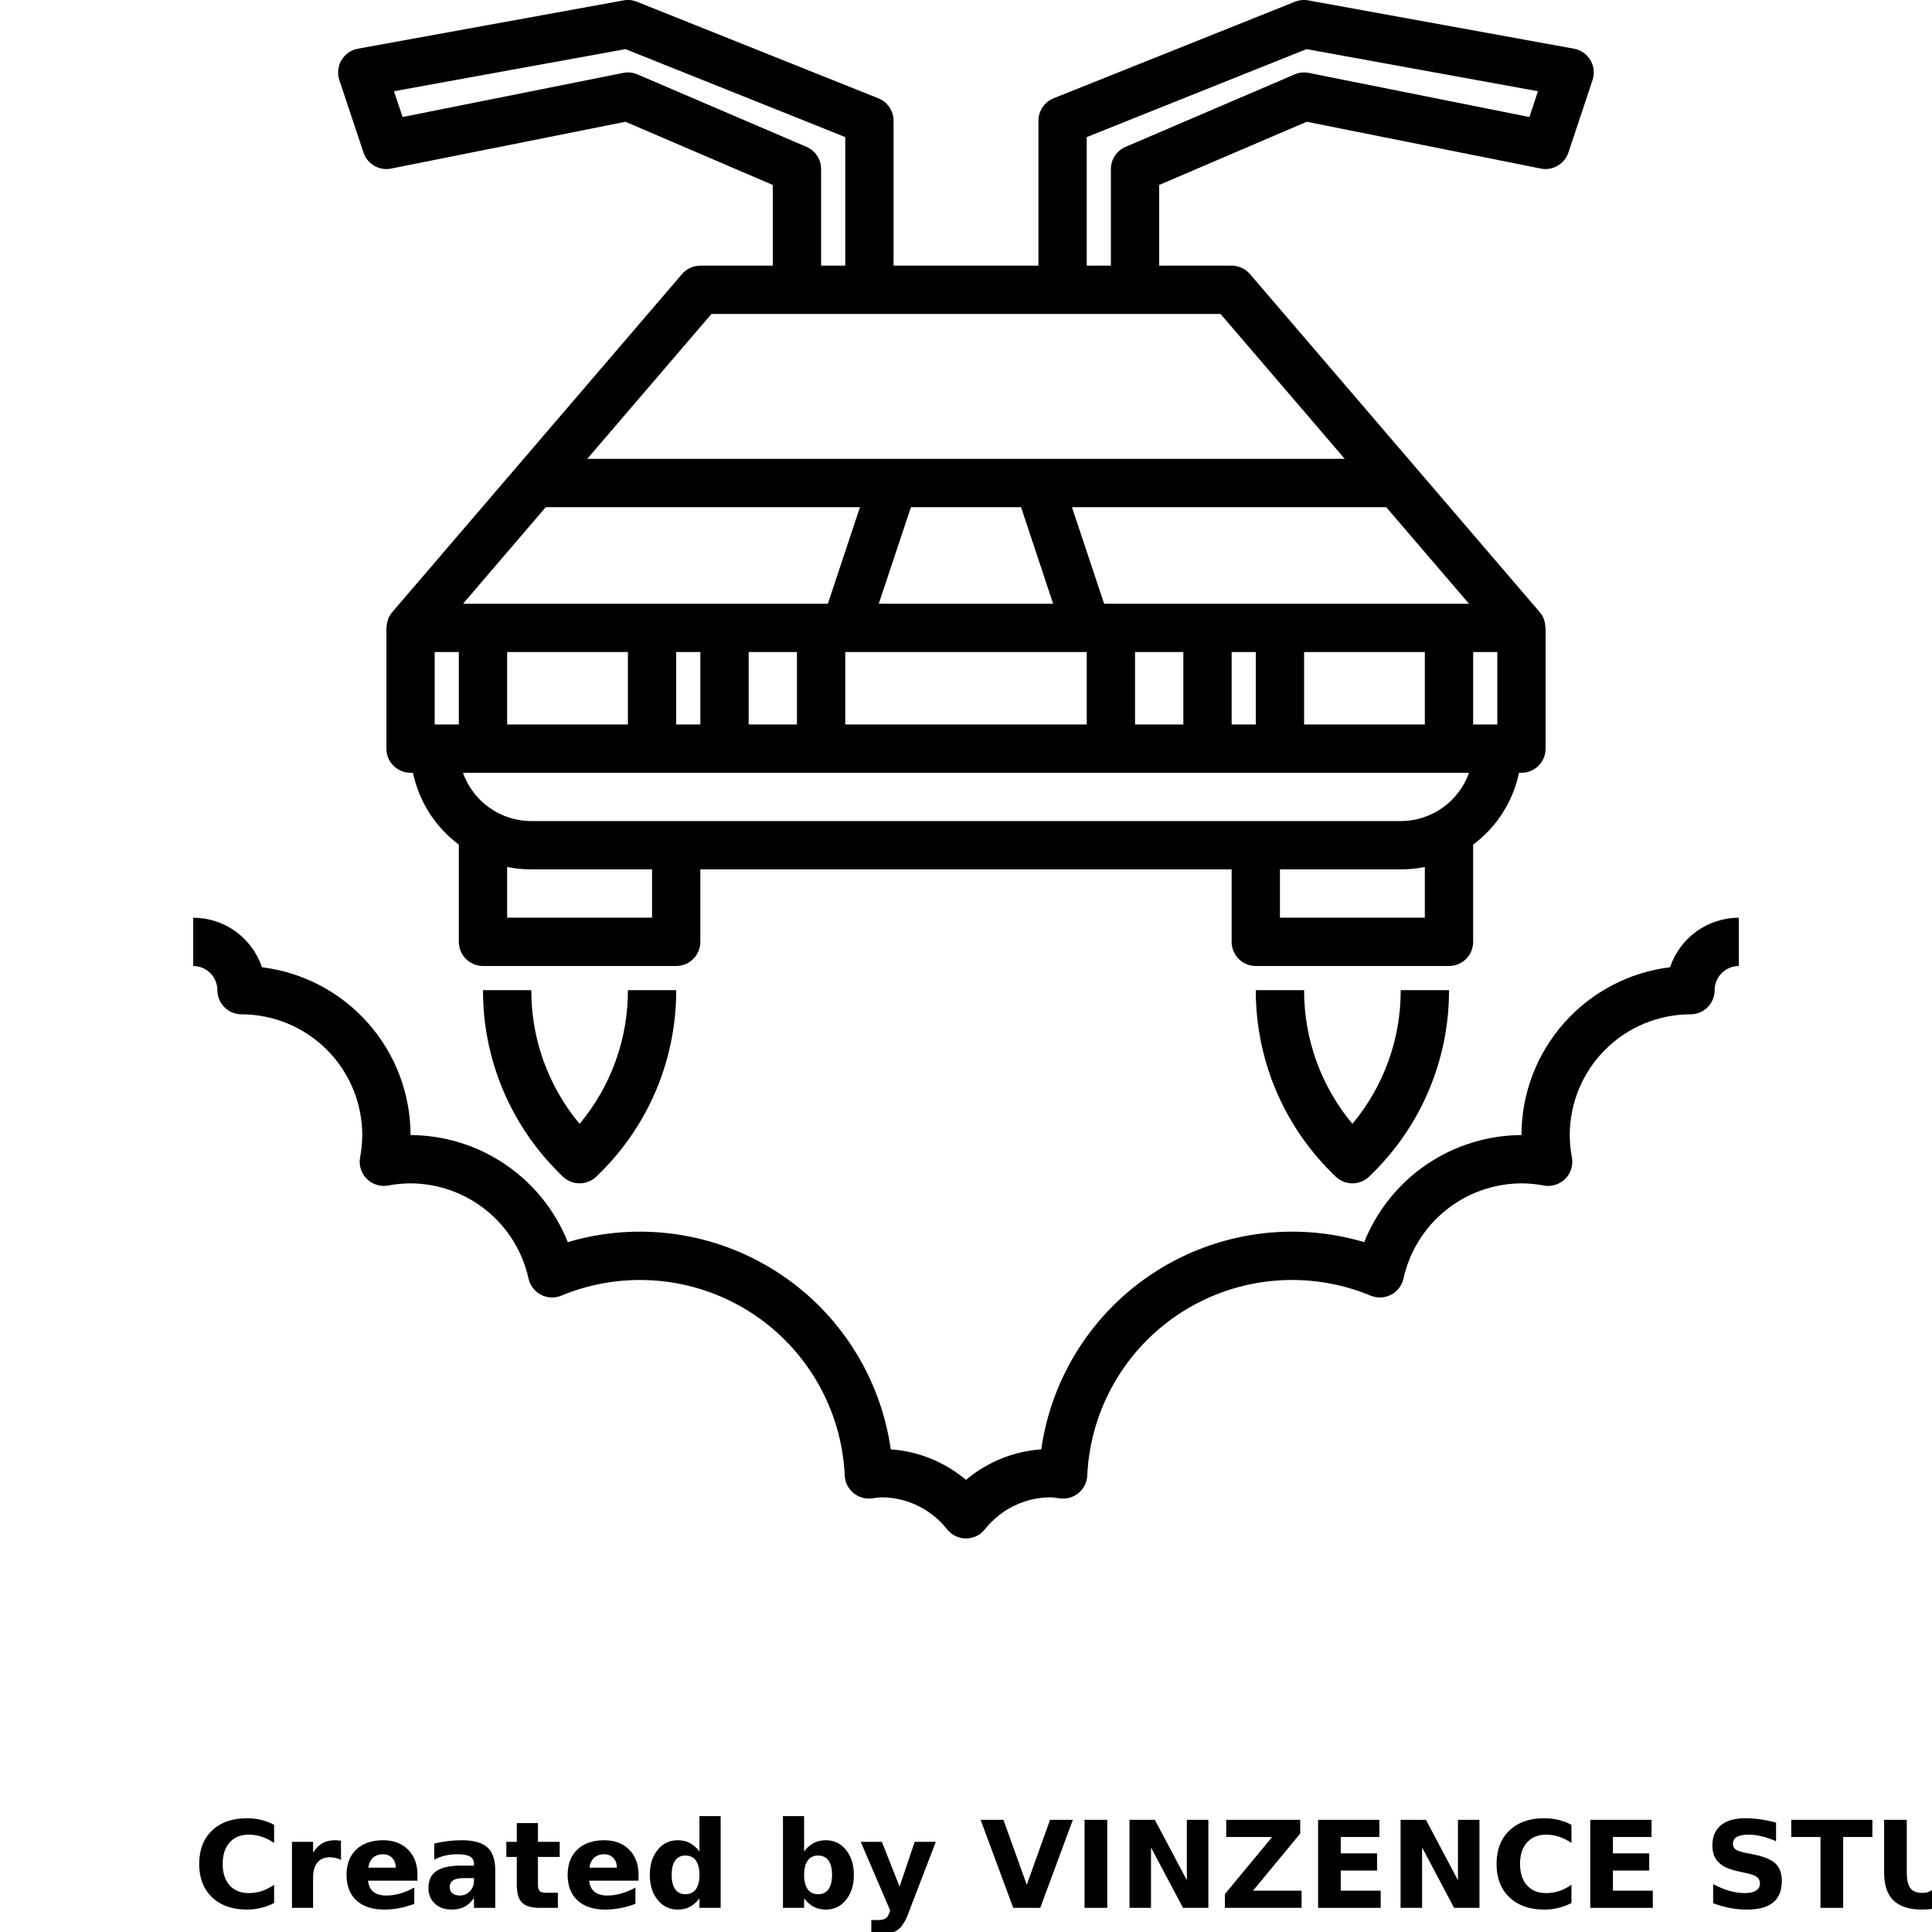
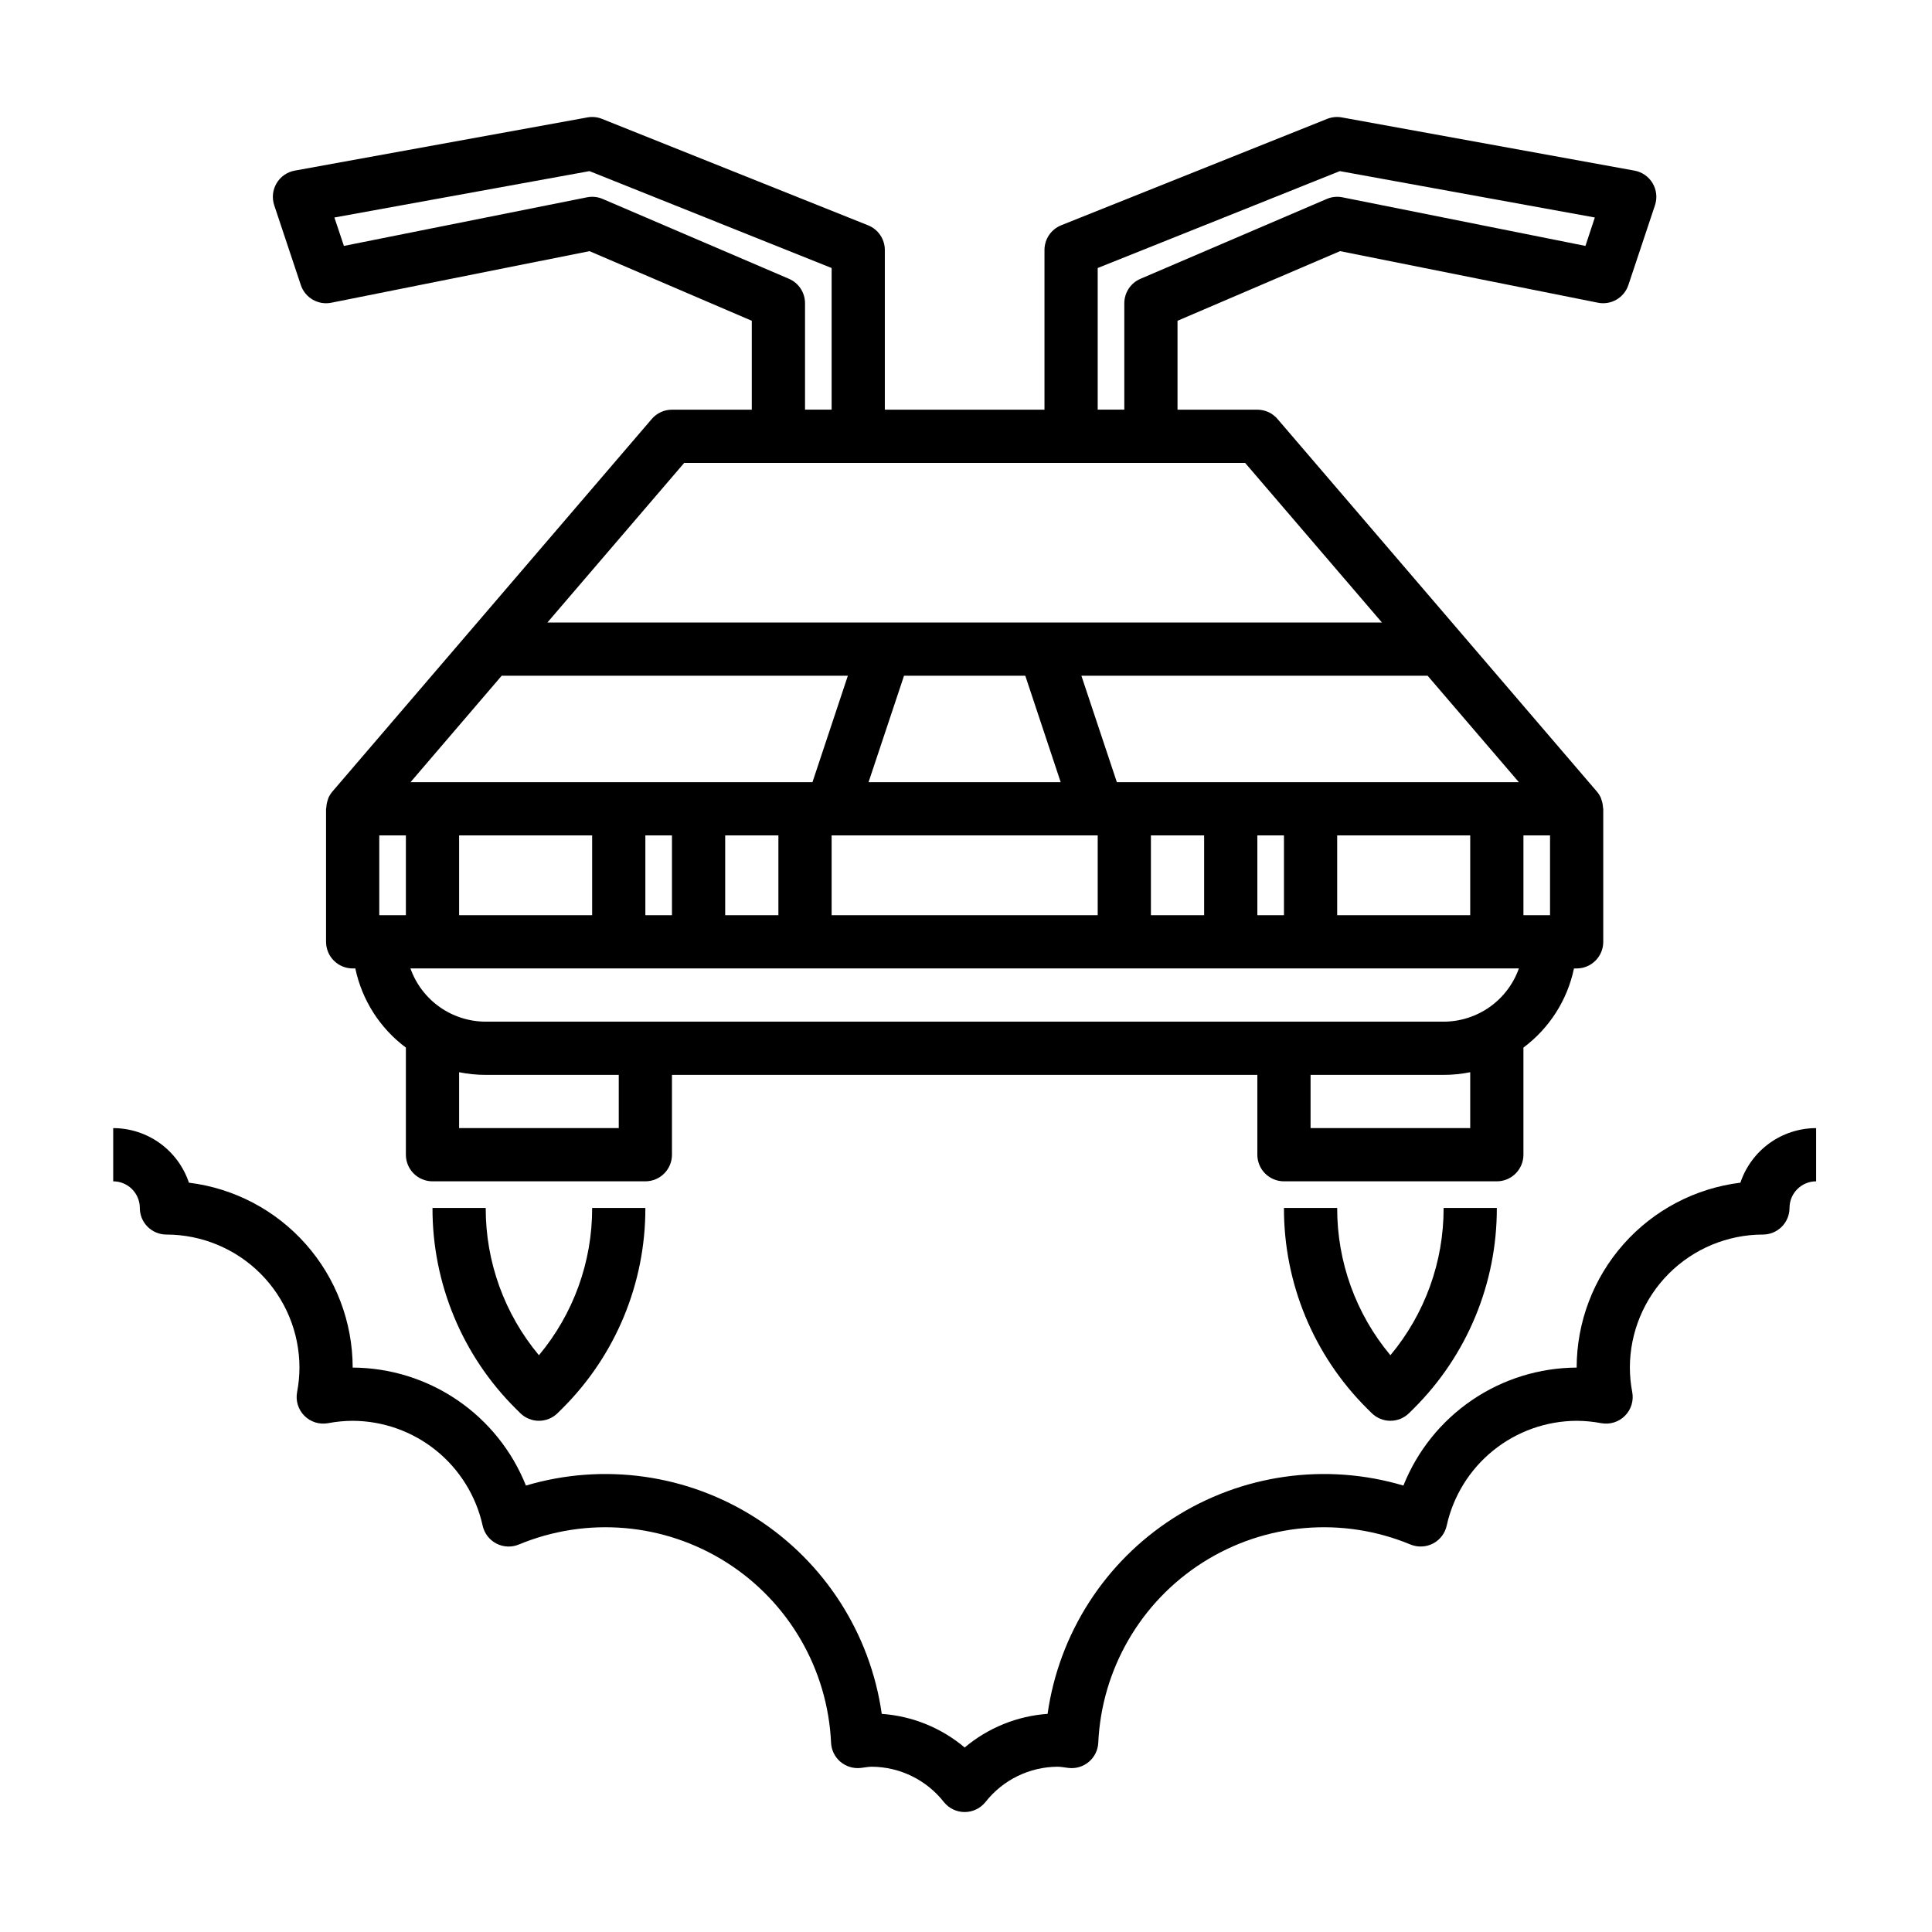
- <svg xmlns="http://www.w3.org/2000/svg" xmlns:xlink="http://www.w3.org/1999/xlink" height="700" viewBox="0 0 700 700" width="700">
-   <symbol id="a" overflow="visible">
-     <path d="m29.312-1.75c-1.512.781-3.09 1.371-4.734 1.766-1.637.406-3.34.609-5.109.609-5.312 0-9.527-1.484-12.641-4.453-3.106-2.969-4.656-7-4.656-12.094s1.551-9.125 4.656-12.094c3.113-2.969 7.328-4.453 12.641-4.453 1.77 0 3.473.199 5.109.594 1.645.398 3.223.992 4.734 1.781v6.594c-1.531-1.039-3.039-1.801-4.516-2.281-1.48-.488-3.039-.734-4.672-.734-2.938 0-5.246.945-6.922 2.828-1.68 1.875-2.516 4.465-2.516 7.766 0 3.293.836 5.883 2.516 7.766 1.676 1.875 3.984 2.812 6.922 2.812 1.633 0 3.191-.238 4.672-.719 1.477-.488 2.984-1.254 4.516-2.297z" />
-   </symbol>
-   <symbol id="b" overflow="visible">
-     <path d="m21.453-17.406c-.68-.312-1.352-.539-2.016-.688-.656-.156-1.32-.234-1.984-.234-1.969 0-3.484.633-4.547 1.891-1.055 1.262-1.578 3.07-1.578 5.422v11.016h-7.656v-23.922h7.656v3.922c.977-1.562 2.102-2.703 3.375-3.422 1.281-.719 2.812-1.078 4.594-1.078.25 0 .523.012.828.031.301.023.734.07 1.297.141z" />
-   </symbol>
-   <symbol id="c" overflow="visible">
-     <path d="m27.562-12.031v2.188h-17.891c.188 1.793.832 3.137 1.938 4.031 1.113.898 2.672 1.344 4.672 1.344 1.602 0 3.25-.234 4.938-.703 1.688-.477 3.422-1.203 5.203-2.172v5.891c-1.805.688-3.609 1.203-5.422 1.547-1.812.352-3.621.531-5.422.531-4.336 0-7.703-1.098-10.109-3.297-2.398-2.207-3.594-5.297-3.594-9.266 0-3.906 1.176-6.973 3.531-9.203 2.363-2.238 5.609-3.359 9.734-3.359 3.758 0 6.769 1.137 9.031 3.406 2.258 2.262 3.391 5.281 3.391 9.062zm-7.859-2.531c0-1.457-.43-2.629-1.281-3.516-.844-.895-1.949-1.344-3.312-1.344-1.492 0-2.699.418-3.625 1.25-.918.836-1.492 2.039-1.719 3.609z" />
-   </symbol>
-   <symbol id="d" overflow="visible">
-     <path d="m14.391-10.766c-1.594 0-2.793.273-3.594.812-.805.543-1.203 1.34-1.203 2.391 0 .969.32 1.73.969 2.281.645.543 1.547.812 2.703.812 1.438 0 2.644-.516 3.625-1.547.988-1.031 1.484-2.32 1.484-3.875v-.875zm11.688-2.891v13.656h-7.703v-3.547c-1.031 1.449-2.188 2.508-3.469 3.172s-2.84 1-4.672 1c-2.481 0-4.496-.723-6.047-2.172-1.543-1.445-2.312-3.32-2.312-5.625 0-2.812.961-4.867 2.891-6.172 1.938-1.312 4.969-1.969 9.094-1.969h4.516v-.609c0-1.207-.48-2.094-1.438-2.656-.949-.562-2.438-.844-4.469-.844-1.637 0-3.156.168-4.562.5-1.406.324-2.719.812-3.938 1.469v-5.828c1.645-.406 3.289-.707 4.938-.906 1.656-.207 3.305-.312 4.953-.312 4.32 0 7.438.855 9.344 2.562 1.914 1.699 2.875 4.461 2.875 8.281z" />
-   </symbol>
-   <symbol id="e" overflow="visible">
-     <path d="m12.031-30.719v6.797h7.875v5.469h-7.875v10.141c0 1.117.219 1.871.656 2.266.438.387 1.312.578 2.625.578h3.938v5.469h-6.562c-3.023 0-5.164-.629-6.422-1.891-1.262-1.258-1.891-3.398-1.891-6.422v-10.141h-3.797v-5.469h3.797v-6.797z" />
-   </symbol>
-   <symbol id="f" overflow="visible">
-     <path d="m19.953-20.422v-12.812h7.688v33.234h-7.688v-3.453c-1.055 1.406-2.215 2.438-3.484 3.094-1.273.656-2.742.984-4.406.984-2.949 0-5.371-1.172-7.266-3.516-1.887-2.344-2.828-5.359-2.828-9.047s.941-6.703 2.828-9.047c1.895-2.344 4.316-3.516 7.266-3.516 1.656 0 3.117.336 4.391 1 1.281.656 2.445 1.684 3.5 3.078zm-5.047 15.484c1.645 0 2.894-.598 3.75-1.797.863-1.195 1.297-2.93 1.297-5.203 0-2.281-.434-4.019-1.297-5.219-.855-1.195-2.106-1.797-3.75-1.797-1.625 0-2.871.602-3.734 1.797-.855 1.199-1.281 2.938-1.281 5.219 0 2.273.426 4.008 1.281 5.203.863 1.199 2.109 1.797 3.734 1.797z" />
-   </symbol>
-   <symbol id="g" overflow="visible">
-     <path d="m16.406-4.938c1.633 0 2.883-.598 3.75-1.797.863-1.195 1.297-2.93 1.297-5.203 0-2.281-.434-4.019-1.297-5.219-.867-1.195-2.117-1.797-3.75-1.797-1.637 0-2.891.605-3.766 1.812-.875 1.199-1.312 2.934-1.312 5.203 0 2.262.438 3.996 1.312 5.203.875 1.199 2.129 1.797 3.766 1.797zm-5.078-15.484c1.051-1.395 2.219-2.422 3.5-3.078 1.281-.664 2.754-1 4.422-1 2.945 0 5.367 1.172 7.266 3.516 1.895 2.344 2.844 5.359 2.844 9.047s-.949 6.703-2.844 9.047c-1.898 2.344-4.32 3.516-7.266 3.516-1.668 0-3.141-.336-4.422-1s-2.449-1.691-3.5-3.078v3.453h-7.656v-33.234h7.656z" />
-   </symbol>
-   <symbol id="h" overflow="visible">
-     <path d="m.531-23.922h7.656l6.422 16.234 5.469-16.234h7.656l-10.062 26.188c-1.012 2.664-2.195 4.523-3.547 5.578-1.344 1.062-3.121 1.594-5.328 1.594h-4.422v-5.016h2.391c1.301 0 2.242-.211 2.828-.625.594-.406 1.055-1.148 1.391-2.219l.203-.656z" />
-   </symbol>
-   <symbol id="i" overflow="visible">
-     <path d="m.219-31.891h8.266l8.453 23.531 8.438-23.531h8.266l-11.812 31.891h-9.797z" />
-   </symbol>
-   <symbol id="j" overflow="visible">
-     <path d="m4.016-31.891h8.219v31.891h-8.219z" />
-   </symbol>
-   <symbol id="k" overflow="visible">
-     <path d="m4.016-31.891h9.188l11.594 21.875v-21.875h7.797v31.891h-9.188l-11.594-21.875v21.875h-7.797z" />
-   </symbol>
-   <symbol id="l" overflow="visible">
-     <path d="m2.453-31.891h26.812v4.969l-17.109 20.703h17.594v6.219h-27.781v-4.984l17.109-20.688h-16.625z" />
-   </symbol>
-   <symbol id="m" overflow="visible">
-     <path d="m4.016-31.891h22.203v6.219h-13.984v5.938h13.141v6.219h-13.141v7.297h14.453v6.219h-22.672z" />
-   </symbol>
-   <symbol id="n" overflow="visible">
-     <path d="m26.219-30.891v6.75c-1.762-.781-3.477-1.367-5.141-1.766-1.668-.406-3.242-.609-4.719-.609-1.961 0-3.414.273-4.359.812-.938.543-1.406 1.387-1.406 2.531 0 .855.316 1.523.953 2 .633.469 1.785.875 3.453 1.219l3.5.703c3.539.719 6.062 1.805 7.562 3.25 1.5 1.449 2.25 3.512 2.25 6.188 0 3.523-1.047 6.141-3.141 7.859-2.086 1.719-5.273 2.578-9.562 2.578-2.023 0-4.055-.195-6.094-.578-2.031-.383-4.062-.957-6.094-1.719v-6.938c2.031 1.086 3.992 1.902 5.891 2.453 1.906.543 3.742.812 5.516.812 1.789 0 3.16-.297 4.109-.891.957-.602 1.438-1.457 1.438-2.562 0-1-.324-1.77-.969-2.312-.648-.539-1.938-1.023-3.875-1.453l-3.188-.703c-3.188-.688-5.523-1.773-7-3.266-1.469-1.5-2.203-3.516-2.203-6.047 0-3.176 1.023-5.617 3.078-7.328 2.051-1.707 5-2.562 8.844-2.562 1.75 0 3.551.133 5.406.391 1.852.262 3.769.656 5.75 1.188z" />
-   </symbol>
-   <symbol id="o" overflow="visible">
-     <path d="m.219-31.891h29.391v6.219h-10.578v25.672h-8.219v-25.672h-10.594z" />
-   </symbol>
-   <symbol id="p" overflow="visible">
-     <path d="m4.016-31.891h8.219v19.109c0 2.637.43 4.523 1.297 5.656.863 1.137 2.269 1.703 4.219 1.703 1.969 0 3.379-.566 4.234-1.703.863-1.133 1.297-3.019 1.297-5.656v-19.109h8.234v19.109c0 4.523-1.137 7.887-3.406 10.094-2.262 2.211-5.715 3.312-10.359 3.312-4.625 0-8.074-1.102-10.344-3.312-2.262-2.207-3.391-5.57-3.391-10.094z" />
-   </symbol>
-   <path d="m131.7 55.266c1.398 4.195 5.711 6.691 10.047 5.809l84.875-16.957 53.375 22.898v29.234h-26.25c-2.555 0-4.981 1.117-6.641 3.055l-105 122.5c-.566.664-1.031 1.41-1.375 2.211-.051.133-.062.281-.113.41v.004c-.316.84-.496 1.727-.535 2.625 0 .156-.086.281-.086.438v43.75c0 2.32.922 4.547 2.562 6.188 1.641 1.641 3.867 2.562 6.188 2.562h.875c2.184 10.414 8.094 19.668 16.625 26.031v35.227c0 2.32.922 4.547 2.562 6.188s3.867 2.562 6.188 2.562h70c2.32 0 4.547-.922 6.188-2.562s2.562-3.867 2.562-6.188v-26.25h192.5v26.25c0 2.32.922 4.547 2.562 6.188s3.867 2.562 6.188 2.562h70c2.32 0 4.547-.922 6.188-2.562s2.562-3.867 2.562-6.188v-35.227c8.527-6.359 14.441-15.613 16.625-26.023h.875c2.32 0 4.547-.922 6.188-2.562s2.562-3.867 2.562-6.188v-43.75c0-.156-.078-.281-.086-.438-.039-.898-.219-1.785-.535-2.625-.043-.133-.062-.281-.113-.41-.344-.805-.809-1.551-1.375-2.215l-105-122.5c-1.66-1.941-4.086-3.059-6.641-3.062h-26.25v-29.234l53.445-22.898 84.805 16.957c4.324.863 8.613-1.629 10.012-5.809l8.75-26.25c.801-2.406.52-5.039-.773-7.223-1.289-2.184-3.461-3.699-5.957-4.152l-96.25-17.5c-1.617-.289-3.285-.125-4.812.48l-87.5 35c-3.312 1.34-5.477 4.559-5.469 8.129v52.5h-52.5v-52.5c0-3.582-2.18-6.801-5.504-8.129l-87.5-35c-1.527-.613-3.195-.781-4.812-.48l-96.25 17.5c-2.492.453-4.668 1.969-5.957 4.152-1.293 2.184-1.574 4.816-.773 7.223zm66.047 128.48h113.84l-11.637 35h-132.18zm183.83 35h-63.184l11.664-35h39.883zm73.422 17.5v26.25h-8.75v-26.25zm87.5 0v26.25h-8.75v-26.25zm-26.25 26.25h-43.75v-26.25h43.75zm-87.5 0h-17.5v-26.25h17.5zm-35 0h-87.5v-26.25h87.5zm-148.75 0v-26.25h8.75v26.25zm-87.5 0v-26.25h8.75v26.25zm26.25-26.25h43.75v26.25h-43.75zm87.5 0h17.5v26.25h-17.5zm-35 96.25h-52.5v-18.375c2.879.586 5.812.879 8.75.875h43.75zm280 0h-52.5v-17.5h43.75c2.938.004 5.871-.289 8.75-.875zm-8.75-35h-315c-5.426-.008-10.719-1.691-15.152-4.824-4.43-3.133-7.785-7.562-9.602-12.676h364.51c-1.816 5.113-5.172 9.543-9.602 12.676-4.434 3.133-9.727 4.816-15.152 4.824zm17.5-78.75h-124.95l-11.664-35h113.86l30.004 35zm-37.773-52.5h-274.45l45-52.5h184.45zm-93.477-116.58 79.625-31.867 83.852 15.25-3.09 9.348-79.887-15.977c-1.734-.355-3.539-.172-5.164.531l-61.25 26.25c-3.231 1.371-5.328 4.535-5.336 8.043v35h-8.75zm-167.12-31.867 79.625 31.867v46.578h-8.75v-35c0-3.5-2.086-6.664-5.301-8.043l-61.25-26.25c-1.629-.703-3.43-.887-5.164-.531l-79.922 15.977-3.125-9.344z" />
-   <path d="m605.1 350.45c-14.848 1.824-28.516 9.012-38.43 20.211-9.918 11.199-15.402 25.637-15.418 40.594-12.281.055-24.266 3.781-34.414 10.691-10.152 6.914-18.008 16.699-22.559 28.105-25.594-7.602-53.23-3.68-75.699 10.738-22.473 14.418-37.555 37.902-41.312 64.336-10.031.711-19.574 4.586-27.266 11.062-7.691-6.477-17.234-10.352-27.266-11.062-3.758-26.434-18.84-49.918-41.312-64.336-22.469-14.418-50.105-18.34-75.699-10.738-4.551-11.406-12.406-21.191-22.559-28.105-10.148-6.91-22.133-10.637-34.414-10.691-.016-14.957-5.5-29.395-15.418-40.594-9.914-11.199-23.582-18.387-38.43-20.211-1.75-5.223-5.094-9.762-9.559-12.984-4.469-3.219-9.836-4.953-15.344-4.961v17.5c2.32 0 4.547.922 6.188 2.562s2.562 3.867 2.562 6.188.922 4.547 2.562 6.188 3.867 2.562 6.188 2.562c11.598.016 22.719 4.629 30.922 12.828 8.199 8.203 12.812 19.324 12.828 30.922-.008 2.703-.266 5.402-.777 8.059-.535 2.836.363 5.754 2.402 7.797s4.953 2.949 7.789 2.422c2.668-.504 5.371-.766 8.086-.777 9.977.043 19.641 3.473 27.406 9.734s13.172 14.977 15.328 24.715c.551 2.535 2.195 4.699 4.496 5.902s5.016 1.324 7.414.328c22.363-9.285 47.852-7.086 68.293 5.894s33.27 35.109 34.379 59.301c.109 2.422 1.227 4.691 3.078 6.258 1.855 1.562 4.273 2.293 6.688 2.019l1.375-.184h-.004c.719-.121 1.445-.195 2.172-.219 9.289.035 18.051 4.316 23.793 11.621 1.66 2.074 4.172 3.285 6.832 3.285s5.172-1.211 6.832-3.285c5.742-7.305 14.504-11.586 23.793-11.621.727.023 1.453.098 2.172.219l1.375.184h-.004c2.41.285 4.832-.445 6.684-2.016 1.852-1.57 2.969-3.836 3.082-6.262 1.109-24.191 13.938-46.32 34.379-59.301s45.93-15.18 68.293-5.894c2.402.988 5.117.867 7.422-.332 2.297-1.207 3.938-3.363 4.488-5.898 2.156-9.738 7.562-18.453 15.328-24.715s17.43-9.691 27.406-9.734c2.715.012 5.418.273 8.086.777 2.836.527 5.75-.379 7.789-2.422s2.938-4.961 2.402-7.797c-.512-2.656-.77-5.356-.777-8.059.016-11.598 4.629-22.719 12.828-30.922 8.203-8.199 19.324-12.812 30.922-12.828 2.32 0 4.547-.922 6.188-2.562s2.562-3.867 2.562-6.188c0-4.832 3.918-8.75 8.75-8.75v-17.5c-5.508.008-10.875 1.742-15.344 4.961-4.465 3.223-7.809 7.762-9.559 12.984z" />
-   <path d="m192.5 358.75h-17.5c-.066 24.75 9.77 48.496 27.316 65.949l1.504 1.496h.004c3.414 3.402 8.938 3.402 12.352 0l1.516-1.504c17.543-17.453 27.375-41.195 27.309-65.941h-17.5c.051 17.703-6.148 34.855-17.5 48.441-11.352-13.586-17.551-30.738-17.5-48.441z" />
-   <path d="m472.5 358.75h-17.5c-.066 24.75 9.77 48.496 27.316 65.949l1.504 1.496h.004c3.414 3.402 8.938 3.402 12.352 0l1.516-1.504c17.543-17.453 27.375-41.195 27.309-65.941h-17.5c.051 17.703-6.148 34.855-17.5 48.441-11.352-13.586-17.551-30.738-17.5-48.441z" />
-   <use x="70" xlink:href="#a" y="691.25" />
-   <use x="102.109" xlink:href="#b" y="691.25" />
-   <use x="123.684" xlink:href="#c" y="691.25" />
-   <use x="153.355" xlink:href="#d" y="691.25" />
-   <use x="182.879" xlink:href="#e" y="691.25" />
-   <use x="203.793" xlink:href="#c" y="691.25" />
-   <use x="233.465" xlink:href="#f" y="691.25" />
-   <use x="280.012" xlink:href="#g" y="691.25" />
-   <use x="311.328" xlink:href="#h" y="691.25" />
-   <use x="355.078" xlink:href="#i" y="691.25" />
-   <use x="388.938" xlink:href="#j" y="691.25" />
-   <use x="405.219" xlink:href="#k" y="691.25" />
-   <use x="441.832" xlink:href="#l" y="691.25" />
-   <use x="473.555" xlink:href="#m" y="691.25" />
-   <use x="503.441" xlink:href="#k" y="691.25" />
-   <use x="540.055" xlink:href="#a" y="691.25" />
-   <use x="572.164" xlink:href="#m" y="691.25" />
-   <use x="617.281" xlink:href="#n" y="691.25" />
-   <use x="648.789" xlink:href="#o" y="691.25" />
-   <use x="678.633" xlink:href="#p" y="691.25" />
+ <svg xmlns="http://www.w3.org/2000/svg" width="256" height="256" viewBox="0 0 256 256" fill="none">
+   <path d="M39.861 37.771C40.424 39.461 42.162 40.467 43.909 40.111L78.109 33.279L99.616 42.505V54.285H89.039C88.009 54.285 87.032 54.735 86.363 55.516L44.054 104.876C43.826 105.143 43.639 105.444 43.5 105.767C43.48 105.82 43.475 105.88 43.454 105.932V105.933C43.327 106.272 43.255 106.629 43.239 106.991C43.239 107.054 43.204 107.104 43.204 107.167V124.796C43.204 125.731 43.576 126.628 44.237 127.289C44.898 127.95 45.795 128.322 46.73 128.322H47.082C47.962 132.518 50.344 136.247 53.781 138.811V153.005C53.781 153.94 54.153 154.837 54.814 155.498C55.475 156.159 56.372 156.531 57.307 156.531H85.513C86.448 156.531 87.345 156.159 88.006 155.498C88.667 154.837 89.039 153.94 89.039 153.005V142.428H166.605V153.005C166.605 153.94 166.976 154.837 167.637 155.498C168.298 156.159 169.195 156.531 170.13 156.531H198.336C199.271 156.531 200.168 156.159 200.829 155.498C201.49 154.837 201.862 153.94 201.862 153.005V138.811C205.298 136.248 207.681 132.52 208.561 128.325H208.913C209.848 128.325 210.745 127.954 211.407 127.292C212.068 126.631 212.439 125.734 212.439 124.799V107.171C212.439 107.108 212.408 107.057 212.404 106.994C212.389 106.632 212.316 106.275 212.189 105.937C212.172 105.883 212.164 105.823 212.143 105.771C212.005 105.447 211.817 105.146 211.589 104.879L169.28 55.519C168.611 54.736 167.634 54.286 166.605 54.285H156.027V42.505L177.563 33.279L211.734 40.111C213.476 40.459 215.205 39.455 215.768 37.771L219.294 27.194C219.617 26.224 219.503 25.163 218.982 24.283C218.463 23.403 217.588 22.793 216.582 22.61L177.799 15.559C177.147 15.442 176.475 15.508 175.86 15.752L140.602 29.855C139.268 30.395 138.396 31.692 138.399 33.131V54.285H117.245V33.131C117.245 31.687 116.366 30.39 115.027 29.855L79.769 15.752C79.154 15.505 78.482 15.437 77.83 15.559L39.047 22.61C38.043 22.793 37.166 23.403 36.647 24.283C36.126 25.163 36.013 26.224 36.335 27.194L39.861 37.771ZM66.474 89.54H112.345L107.656 103.643H54.395L66.474 89.54ZM140.546 103.643H115.087L119.787 89.54H135.857L140.546 103.643ZM170.131 110.695V121.272H166.605V110.695H170.131ZM205.388 110.695V121.272H201.863V110.695H205.388ZM194.811 121.272H177.183V110.695H194.811V121.272ZM159.554 121.272H152.502V110.695H159.554V121.272ZM145.451 121.272H110.194V110.695H145.451V121.272ZM85.514 121.272V110.695H89.039V121.272H85.514ZM50.256 121.272V110.695H53.782V121.272H50.256ZM60.834 110.695H78.462V121.272H60.834V110.695ZM96.091 110.695H103.142V121.272H96.091V110.695ZM81.988 149.478H60.834V142.074C61.994 142.31 63.176 142.428 64.359 142.426H81.988V149.478ZM194.811 149.478H173.657V142.426H191.286C192.469 142.428 193.651 142.31 194.811 142.074V149.478ZM191.286 135.375H64.359C62.173 135.372 60.04 134.693 58.254 133.431C56.469 132.169 55.117 130.384 54.385 128.323H201.261C200.529 130.384 199.177 132.169 197.392 133.431C195.606 134.693 193.473 135.372 191.287 135.375H191.286ZM198.337 103.643H147.99L143.29 89.54H189.168L201.258 103.643H198.337ZM183.117 82.489H72.53L90.662 61.335H164.984L183.117 82.489ZM145.451 35.514L177.535 22.674L211.323 28.819L210.078 32.585L177.888 26.147C177.189 26.004 176.462 26.078 175.807 26.361L151.127 36.939C149.825 37.491 148.98 38.766 148.977 40.179V54.282H145.451L145.451 35.514ZM78.112 22.674L110.196 35.514V54.282H106.67V40.179C106.67 38.769 105.83 37.494 104.534 36.939L79.854 26.361C79.198 26.078 78.472 26.004 77.773 26.147L45.569 32.585L44.31 28.82L78.112 22.674Z" fill="black" />
+   <path d="M230.613 156.712C224.63 157.447 219.123 160.343 215.128 164.856C211.132 169.369 208.922 175.186 208.915 181.213C203.967 181.235 199.138 182.737 195.049 185.521C190.958 188.307 187.792 192.25 185.959 196.845C175.646 193.782 164.51 195.363 155.456 201.172C146.401 206.982 140.324 216.444 138.81 227.096C134.768 227.382 130.923 228.944 127.824 231.553C124.724 228.943 120.879 227.382 116.837 227.096C115.323 216.444 109.246 206.982 100.191 201.172C91.137 195.363 80.001 193.782 69.689 196.845C67.855 192.25 64.69 188.307 60.599 185.521C56.51 182.736 51.68 181.235 46.732 181.213C46.725 175.186 44.516 169.369 40.519 164.856C36.525 160.343 31.017 157.447 25.034 156.712C24.329 154.608 22.982 152.779 21.183 151.48C19.382 150.183 17.219 149.485 15 149.481V156.533C15.935 156.533 16.832 156.904 17.493 157.565C18.154 158.227 18.526 159.124 18.526 160.059C18.526 160.994 18.897 161.891 19.558 162.552C20.219 163.213 21.116 163.584 22.052 163.584C26.725 163.591 31.206 165.45 34.511 168.753C37.815 172.059 39.674 176.54 39.68 181.213C39.677 182.302 39.573 183.39 39.367 184.46C39.151 185.603 39.513 186.779 40.335 187.602C41.157 188.425 42.331 188.79 43.473 188.578C44.548 188.375 45.638 188.269 46.731 188.264C50.752 188.282 54.646 189.664 57.775 192.187C60.903 194.71 63.082 198.222 63.951 202.146C64.173 203.167 64.835 204.039 65.763 204.524C66.69 205.009 67.784 205.057 68.75 204.656C77.761 200.915 88.031 201.801 96.268 207.031C104.504 212.262 109.674 221.178 110.121 230.926C110.165 231.902 110.615 232.816 111.361 233.447C112.109 234.077 113.083 234.371 114.056 234.261L114.61 234.187H114.608C114.898 234.138 115.19 234.109 115.483 234.099C119.226 234.113 122.757 235.838 125.07 238.782C125.739 239.617 126.751 240.105 127.823 240.105C128.895 240.105 129.907 239.617 130.576 238.782C132.89 235.838 136.42 234.113 140.163 234.099C140.456 234.109 140.749 234.138 141.038 234.187L141.592 234.261H141.591C142.562 234.376 143.538 234.082 144.284 233.449C145.03 232.816 145.48 231.903 145.526 230.926C145.973 221.178 151.142 212.262 159.379 207.031C167.615 201.801 177.886 200.915 186.897 204.656C187.865 205.054 188.959 205.005 189.887 204.522C190.813 204.036 191.474 203.167 191.696 202.146C192.564 198.222 194.743 194.71 197.872 192.187C201.001 189.664 204.895 188.282 208.915 188.264C210.009 188.269 211.098 188.375 212.173 188.578C213.316 188.79 214.49 188.425 215.312 187.602C216.133 186.779 216.495 185.603 216.28 184.46C216.073 183.39 215.97 182.302 215.966 181.213C215.973 176.54 217.832 172.059 221.135 168.753C224.441 165.449 228.922 163.591 233.595 163.584C234.53 163.584 235.427 163.213 236.088 162.552C236.749 161.891 237.121 160.994 237.121 160.059C237.121 158.112 238.699 156.533 240.646 156.533V149.481C238.427 149.485 236.265 150.183 234.464 151.48C232.665 152.779 231.317 154.608 230.612 156.712H230.613Z" fill="black" />
+   <path d="M64.36 160.057H57.308C57.282 170.029 61.245 179.598 68.315 186.63L68.921 187.233H68.922C70.298 188.604 72.524 188.604 73.9 187.233L74.51 186.627C81.579 179.594 85.541 170.028 85.514 160.057H78.463C78.483 167.19 75.985 174.101 71.411 179.576C66.837 174.101 64.339 167.19 64.36 160.057L64.36 160.057Z" fill="black" />
+   <path d="M177.183 160.057H170.131C170.105 170.029 174.068 179.598 181.138 186.63L181.744 187.233H181.746C183.121 188.604 185.347 188.604 186.723 187.233L187.334 186.627C194.402 179.594 198.364 170.028 198.337 160.057H191.286C191.306 167.19 188.809 174.101 184.235 179.576C179.66 174.101 177.163 167.19 177.183 160.057L177.183 160.057Z" fill="black" />
</svg>
